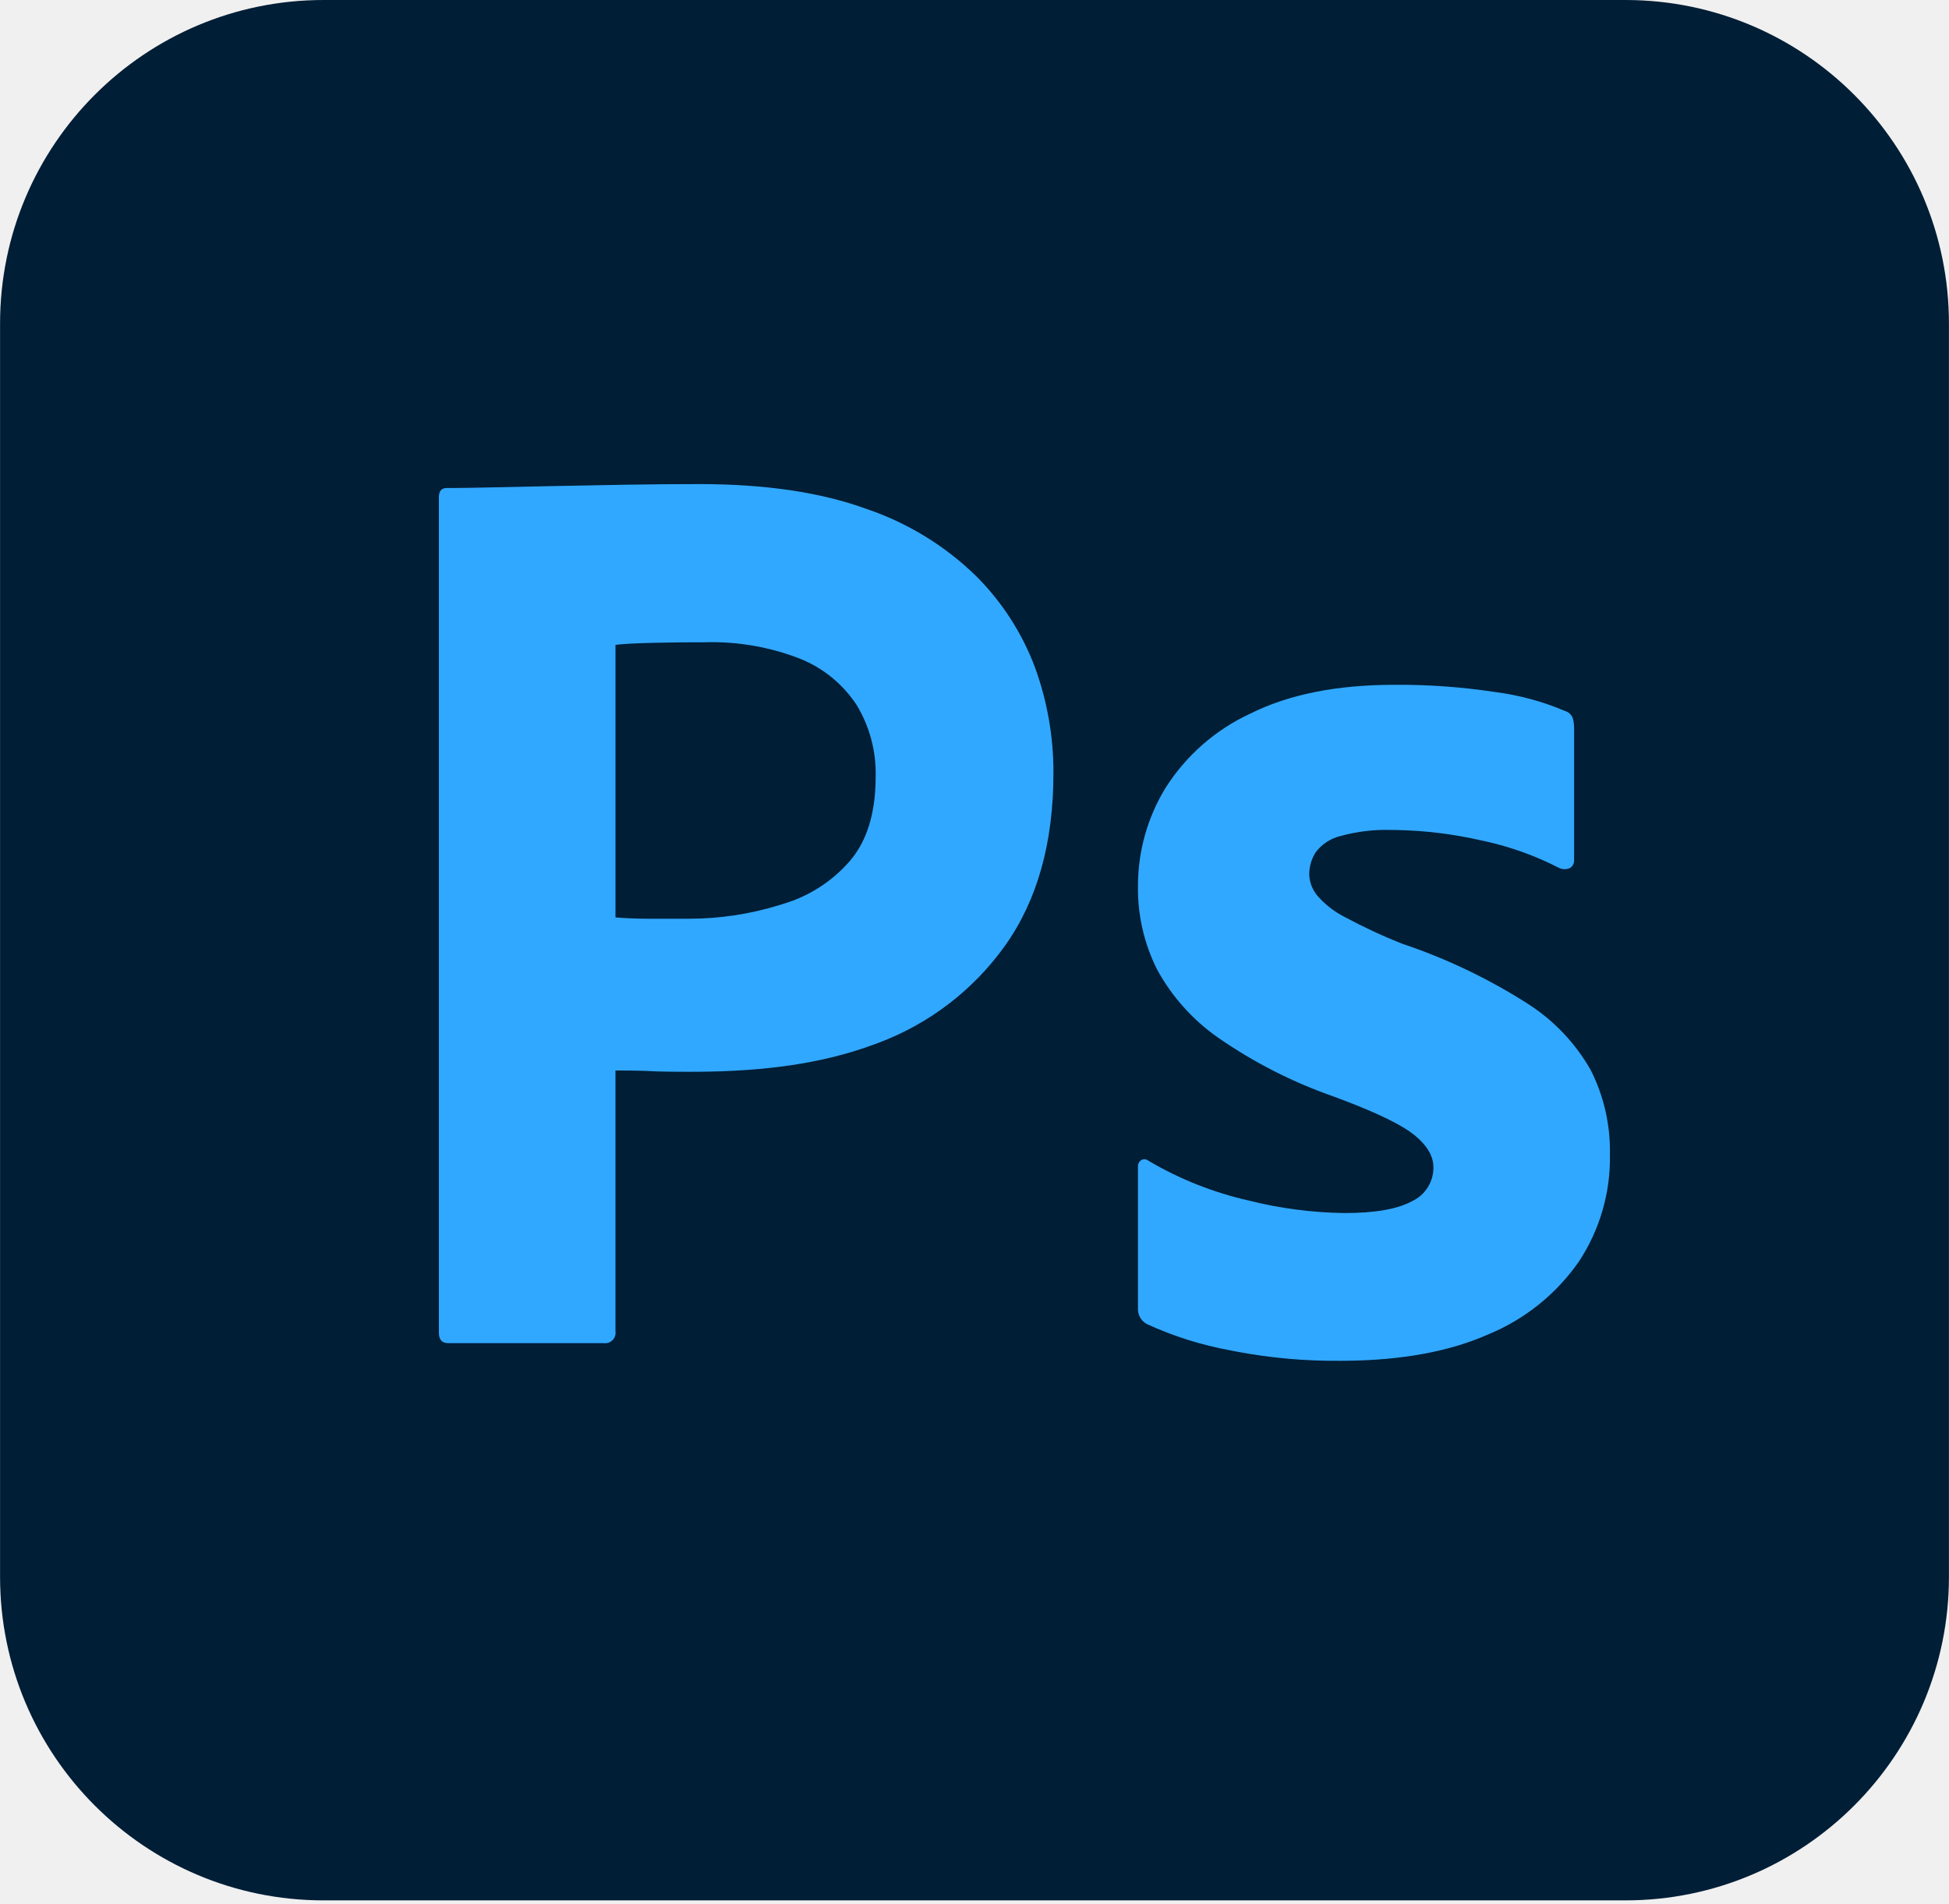
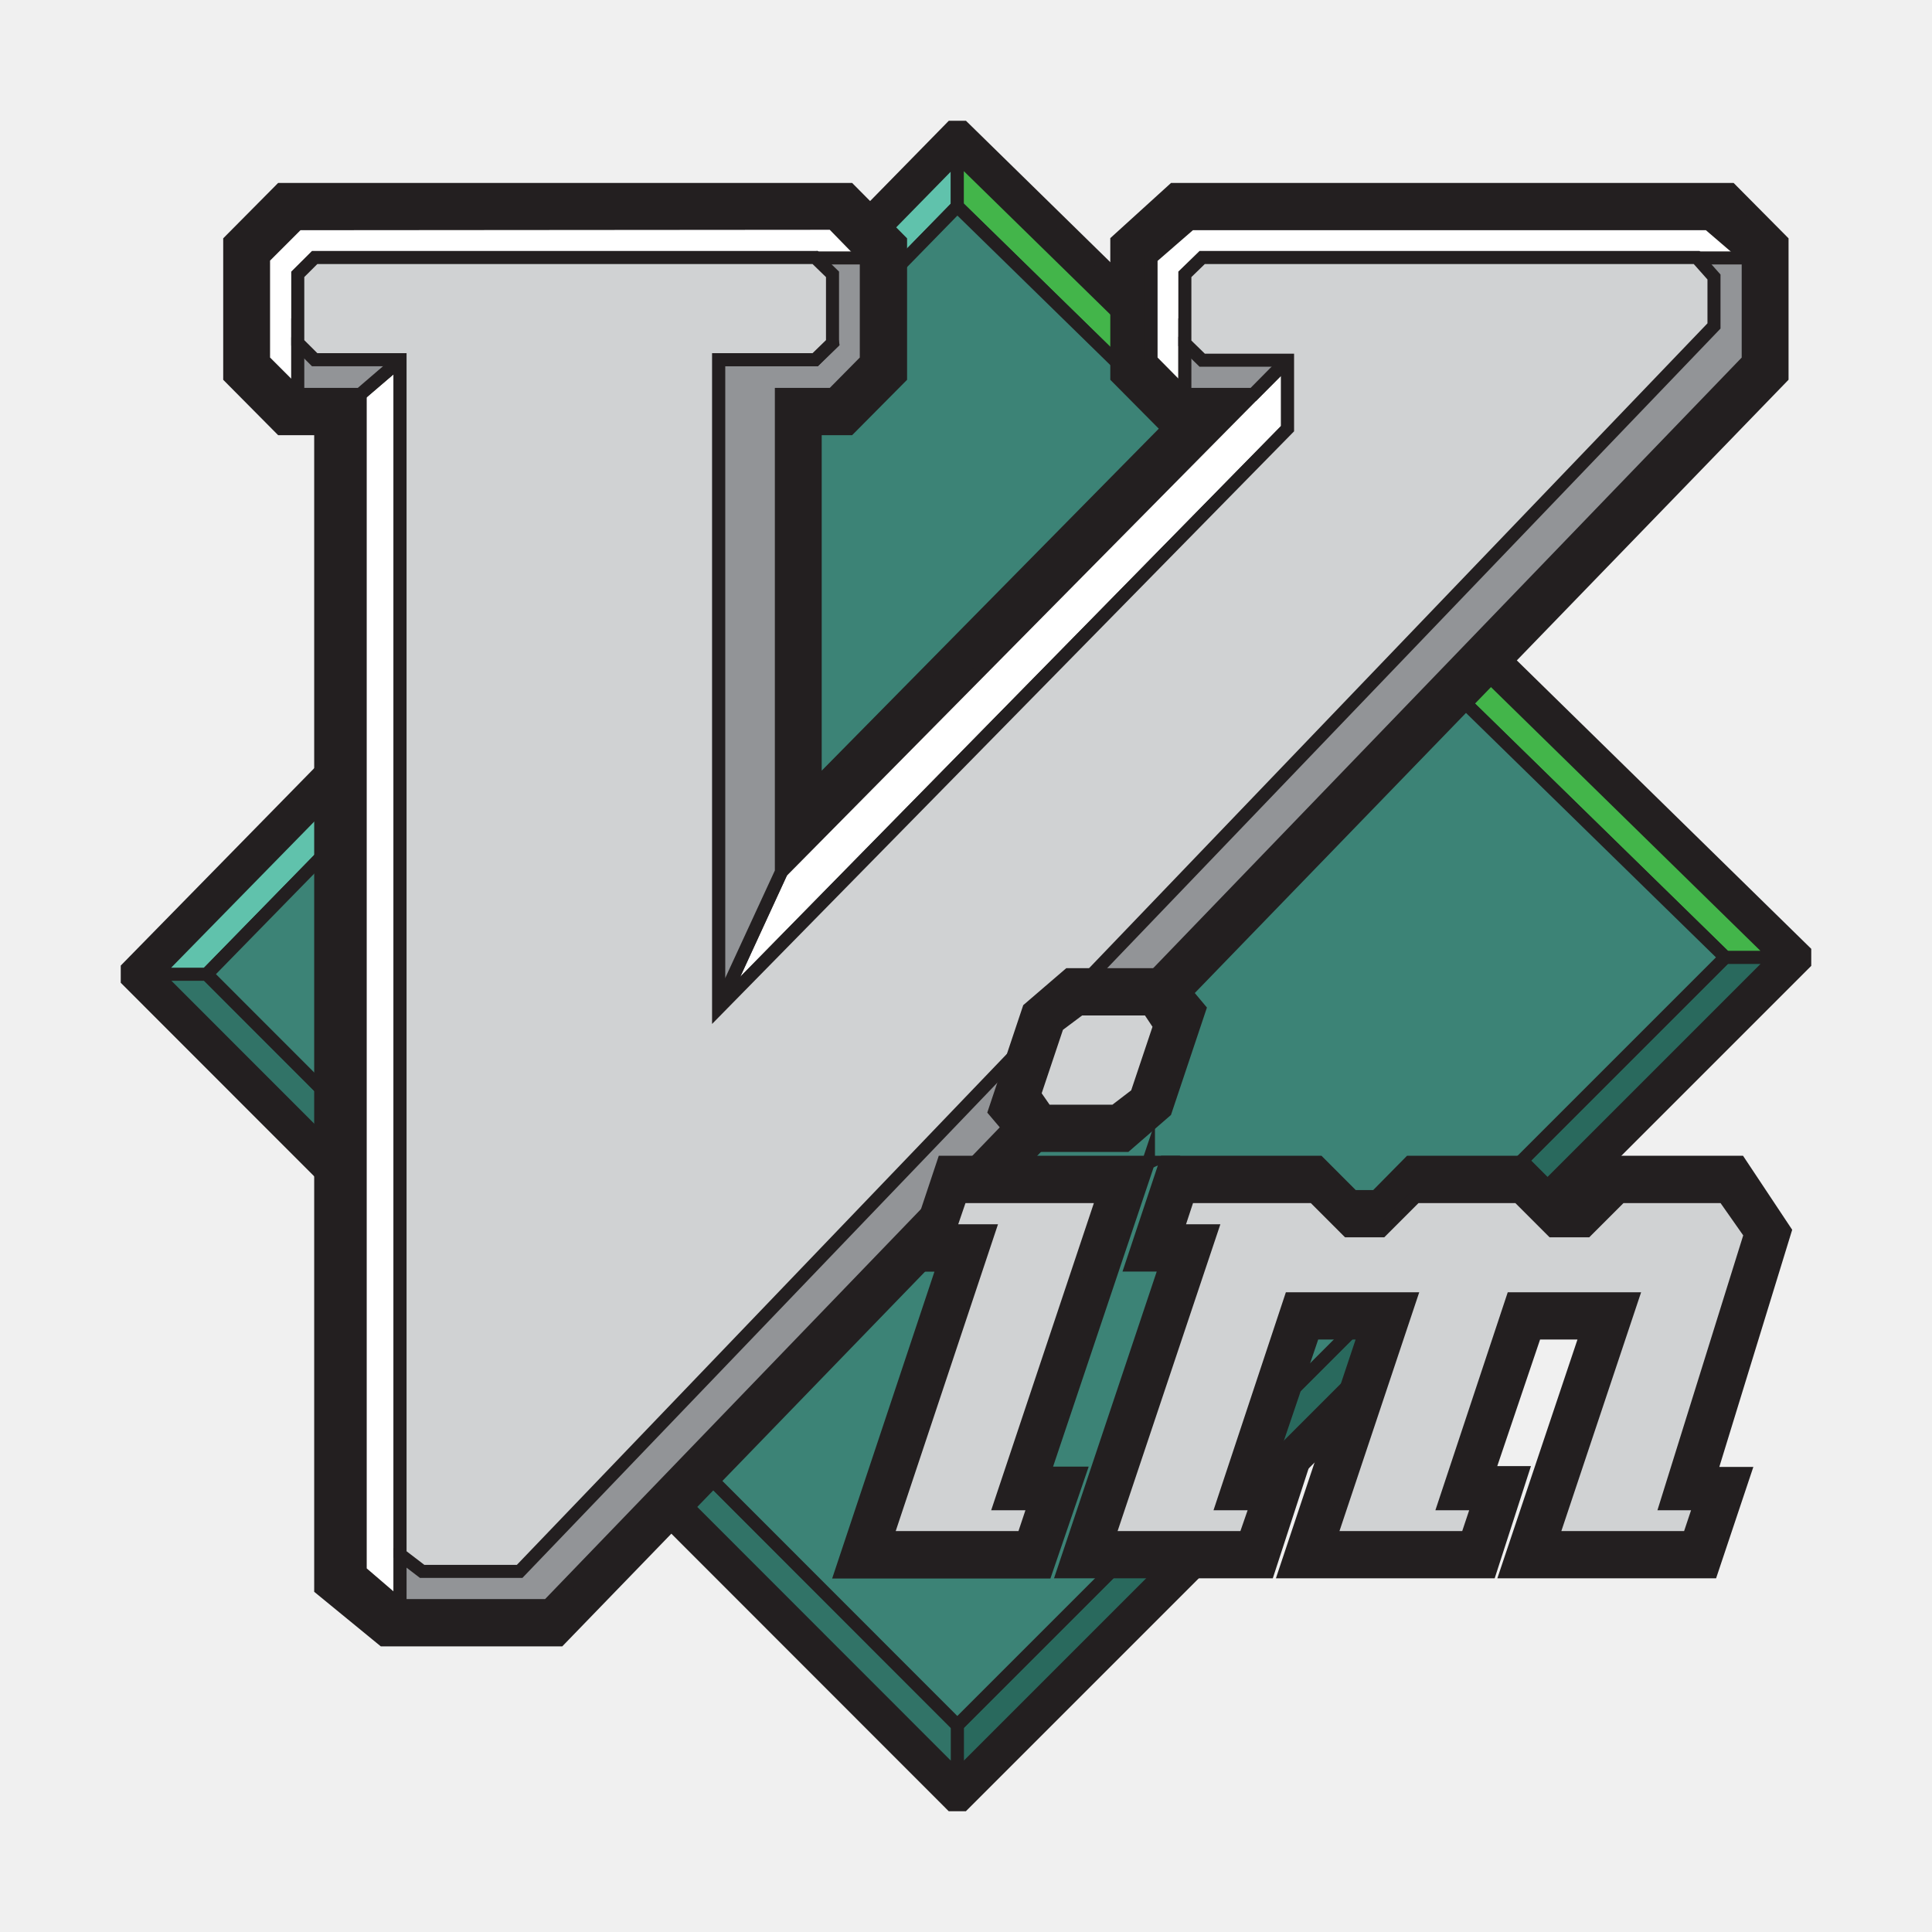
- <svg xmlns="http://www.w3.org/2000/svg" width="32.77" height="32" viewBox="0 0 256 250">
-   <rect width="256" height="249.6" fill="#001E36" rx="42.5" />
-   <path fill="#31A8FF" d="M57.644 175.035V65.297c0-.8.344-1.202 1.031-1.202l1.087-.003 1.858-.02 2.582-.051 8.65-.183 9.275-.172c3.262-.056 6.496-.086 9.702-.086 8.7 0 16.027 1.088 21.982 3.263a38.139 38.139 0 0 1 14.34 8.758 33.596 33.596 0 0 1 7.814 12.108 40.17 40.17 0 0 1 2.405 13.824c0 9.161-2.119 16.717-6.355 22.669a35.902 35.902 0 0 1-16.6 12.756l-.573.21c-6.973 2.601-14.695 3.541-23.164 3.6l-1.316.004-1.953-.01-.985-.014-1.098-.026-.662-.026-.402-.021-.989-.036-1.209-.025-1.82-.013-.405-.001v34.263a1.366 1.366 0 0 1-1.546 1.546H58.847c-.803 0-1.203-.456-1.203-1.374M80.84 84.703v35.792a53.16 53.16 0 0 0 4.12.172h5.668a40.277 40.277 0 0 0 11.533-1.727l.746-.233a18.515 18.515 0 0 0 8.759-5.668c2.152-2.538 3.267-6.035 3.344-10.492l.005-.499c.09-3.322-.774-6.6-2.491-9.445a16.015 16.015 0 0 0-7.47-6.097 31.829 31.829 0 0 0-12.537-2.146l-2.178.006-1.374.012-1.311.017-1.85.036-1.35.038-.701.026-.937.044-.798.049-.455.036-.393.038-.173.02zm123.93 29.284a40.153 40.153 0 0 0-9.458-3.442l-.76-.164a54.267 54.267 0 0 0-11.009-1.363l-.926-.011a22.21 22.21 0 0 0-6.44.773 5.786 5.786 0 0 0-3.35 2.146 5.408 5.408 0 0 0-.858 2.92 4.56 4.56 0 0 0 1.03 2.747 11.689 11.689 0 0 0 3.235 2.637l.372.197a71.946 71.946 0 0 0 7.556 3.52 74.88 74.88 0 0 1 16.4 7.814 24.941 24.941 0 0 1 8.416 8.845 23.581 23.581 0 0 1 2.49 10.99 24.686 24.686 0 0 1-4.122 14.169 27.11 27.11 0 0 1-11.936 9.53c-5.037 2.214-11.223 3.357-18.557 3.432l-.762.004a69.87 69.87 0 0 1-13.556-1.188l-.956-.186a46.302 46.302 0 0 1-10.905-3.435 2.224 2.224 0 0 1-1.202-1.89v-18.718a1.01 1.01 0 0 1 .43-.945.833.833 0 0 1 .944.086 45.879 45.879 0 0 0 13.223 5.238 54.53 54.53 0 0 0 12.537 1.632c4.006 0 6.954-.516 8.844-1.546a4.855 4.855 0 0 0 2.834-4.465c0-1.486-.859-2.918-2.576-4.293-.72-.576-1.753-1.203-3.097-1.88l-.643-.316-.686-.323-.36-.164-.754-.334a66.85 66.85 0 0 0-.393-.17l-.82-.344-.427-.175-.886-.355-.46-.18-.953-.367-.997-.373a63.13 63.13 0 0 1-15.199-7.728 26.21 26.21 0 0 1-8.071-9.016 23.682 23.682 0 0 1-2.49-10.905 24.62 24.62 0 0 1 3.606-12.88c2.7-4.27 6.576-7.67 11.163-9.788 5.037-2.517 11.333-3.777 18.89-3.779a83.61 83.61 0 0 1 13.224.945 34.663 34.663 0 0 1 9.206 2.49c.473.136.854.485 1.03.945.117.419.174.852.172 1.288v17.345c.025.41-.172.803-.515 1.03a1.66 1.66 0 0 1-1.478 0" />
+ <svg xmlns="http://www.w3.org/2000/svg" viewBox="0 0 32 32">
+   <defs>
+     <clipPath id="a">
+       <polygon points="2 2 30 2 30 30 2 30 2 2 2 2" style="fill:none;clip-rule:evenodd" />
+     </clipPath>
+   </defs>
+   <polygon points="29.989 15.856 15.856 2.011 2.011 16.136 15.856 29.989 29.989 15.856 29.989 15.856" style="fill:#231f20;fill-rule:evenodd" />
+   <g style="clip-path:url(#a)">
+     <polygon points="29.989 15.856 15.856 2.011 2.011 16.136 15.856 29.989 29.989 15.856 29.989 15.856" style="fill:none;stroke:#231f20;stroke-miterlimit:10;stroke-width:0.216px" />
+   </g>
+   <polygon points="28.575 15.856 29.422 15.856 15.856 29.422 15.856 28.575 28.575 15.856 28.575 15.856" style="fill:#29695d;fill-rule:evenodd" />
+   <polygon points="28.575 15.856 29.422 15.856 15.856 29.422 15.856 28.575 28.575 15.856 28.575 15.856" style="fill:none;stroke:#231f20;stroke-miterlimit:10;stroke-width:0.216px" />
+   <polygon points="2.578 16.136 3.425 16.136 15.856 28.575 15.856 29.422 2.578 16.136 2.578 16.136" style="fill:#317367;fill-rule:evenodd" />
+   <polygon points="2.578 16.136 3.425 16.136 15.856 28.575 15.856 29.422 2.578 16.136 2.578 16.136" style="fill:none;stroke:#231f20;stroke-miterlimit:10;stroke-width:0.216px" />
+   <polygon points="15.856 3.418 15.856 2.578 2.578 16.136 3.425 16.136 15.856 3.418 15.856 3.418" style="fill:#60c2ac;fill-rule:evenodd" />
+   <polygon points="15.856 3.418 15.856 2.578 2.578 16.136 3.425 16.136 15.856 3.418 15.856 3.418" style="fill:none;stroke:#231f20;stroke-miterlimit:10;stroke-width:0.216px" />
+   <polygon points="15.856 2.578 15.856 3.418 28.575 15.856 29.422 15.856 15.856 2.578 15.856 2.578" style="fill:#43b54a;fill-rule:evenodd" />
+   <polygon points="15.856 2.578 15.856 3.418 28.575 15.856 29.422 15.856 15.856 2.578 15.856 2.578" style="fill:none;stroke:#231f20;stroke-miterlimit:10;stroke-width:0.216px" />
+   <polygon points="15.856 28.575 28.575 15.856 15.856 3.418 3.425 16.136 15.856 28.575 15.856 28.575" style="fill:#3c8376;fill-rule:evenodd" />
+   <polygon points="15.856 28.575 28.575 15.856 15.856 3.418 3.425 16.136 15.856 28.575 15.856 28.575" style="fill:none;stroke:#231f20;stroke-miterlimit:10;stroke-width:0.216px" />
+   <polygon points="18.498 6.246 19.345 7.1 13.502 13.028 13.502 7.1 14.069 7.1 14.916 6.246 14.916 3.992 14.069 3.138 4.652 3.138 3.805 3.992 3.805 6.246 4.652 7.1 5.312 7.1 5.312 26.314 6.346 27.161 9.267 27.161 29.516 6.246 29.516 3.992 28.669 3.138 19.438 3.138 18.498 3.992 18.498 6.246 18.498 6.246" style="fill:#231f20;fill-rule:evenodd" />
+   <polygon points="18.498 6.246 19.345 7.1 13.502 13.028 13.502 7.1 14.069 7.1 14.916 6.246 14.916 3.992 14.069 3.138 4.652 3.138 3.805 3.992 3.805 6.246 4.652 7.1 5.312 7.1 5.312 26.314 6.346 27.161 9.267 27.161 29.516 6.246 29.516 3.992 28.669 3.138 19.438 3.138 18.498 3.992 18.498 6.246 18.498 6.246" style="fill:none;stroke:#231f20;stroke-miterlimit:10;stroke-width:0.216px" />
+   <polygon points="4.932 6.533 4.365 5.966 4.365 4.272 4.932 3.705 13.789 3.698 14.349 4.272 13.789 4.544 13.502 4.272 4.932 5.679 4.932 6.533 4.932 6.533" style="fill:#fff;fill-rule:evenodd" />
+   <polygon points="4.932 6.533 4.365 5.966 4.365 4.272 4.932 3.705 13.789 3.698 14.349 4.272 13.789 4.544 13.502 4.272 4.932 5.679 4.932 6.533 4.932 6.533" style="fill:none;stroke:#231f20;stroke-miterlimit:10;stroke-width:0.216px" />
+   <polygon points="6.626 26.594 5.966 26.027 5.966 6.526 6.626 5.966 6.626 26.594 6.626 26.594" style="fill:#fff;fill-rule:evenodd" />
+   <polygon points="6.626 26.594 5.966 26.027 5.966 6.526 6.626 5.966 6.626 26.594 6.626 26.594" style="fill:none;stroke:#231f20;stroke-miterlimit:10;stroke-width:0.216px" />
+   <polygon points="20.759 6.533 21.326 5.966 21.326 7.1 11.902 16.703 12.942 14.442 20.759 6.533 20.759 6.533" style="fill:#fff;fill-rule:evenodd" />
+   <polygon points="20.759 6.533 21.326 5.966 21.326 7.1 11.902 16.703 12.942 14.442 20.759 6.533 20.759 6.533" style="fill:none;stroke:#231f20;stroke-miterlimit:10;stroke-width:0.216px" />
+   <polygon points="6.82 5.686 6.626 5.966 5.966 6.533 4.932 6.533 4.932 5.399 6.82 5.686 6.82 5.686" style="fill:#929497;fill-rule:evenodd" />
+   <polygon points="6.82 5.686 6.626 5.966 5.966 6.533 4.932 6.533 4.932 5.399 6.82 5.686 6.82 5.686" style="fill:none;stroke:#231f20;stroke-miterlimit:10;stroke-width:0.216px" />
+   <polygon points="12.942 6.533 12.942 14.442 11.902 16.696 11.902 5.958 13.502 5.958 13.789 5.678 13.502 4.272 14.349 4.272 14.349 5.966 13.789 6.533 12.942 6.533 12.942 6.533" style="fill:#929497;fill-rule:evenodd" />
+   <polygon points="12.942 6.533 12.942 14.442 11.902 16.696 11.902 5.958 13.502 5.958 13.789 5.678 13.502 4.272 14.349 4.272 14.349 5.966 13.789 6.533 12.942 6.533 12.942 6.533" style="fill:none;stroke:#231f20;stroke-miterlimit:10;stroke-width:0.216px" />
+   <polygon points="19.625 6.533 19.065 5.966 19.065 4.272 19.718 3.705 28.295 3.705 28.956 4.272 28.008 5.119 19.625 5.679 19.625 6.533 19.625 6.533" style="fill:#fff;fill-rule:evenodd" />
+   <polygon points="19.625 6.533 19.065 5.966 19.065 4.272 19.718 3.705 28.295 3.705 28.956 4.272 28.008 5.119 19.625 5.679 19.625 6.533 19.625 6.533" style="fill:none;stroke:#231f20;stroke-miterlimit:10;stroke-width:0.216px" />
+   <polygon points="28.956 5.966 9.074 26.594 6.626 26.594 6.626 25.747 8.42 25.747 28.295 5.399 28.008 4.272 28.956 4.272 28.956 5.966 28.956 5.966" style="fill:#929497;fill-rule:evenodd" />
+   <polygon points="28.956 5.966 9.074 26.594 6.626 26.594 6.626 25.747 8.42 25.747 28.295 5.399 28.008 4.272 28.956 4.272 28.956 5.966 28.956 5.966" style="fill:none;stroke:#231f20;stroke-miterlimit:10;stroke-width:0.216px" />
+   <polygon points="21.512 5.686 21.319 5.966 20.759 6.533 19.625 6.533 19.625 5.399 21.512 5.686 21.512 5.686" style="fill:#929497;fill-rule:evenodd" />
+   <polygon points="21.512 5.686 21.319 5.966 20.759 6.533 19.625 6.533 19.625 5.399 21.512 5.686 21.512 5.686" style="fill:none;stroke:#231f20;stroke-miterlimit:10;stroke-width:0.216px" />
+   <polygon points="11.902 16.696 11.902 5.958 13.502 5.958 13.789 5.679 13.789 4.544 13.502 4.265 5.212 4.265 4.932 4.544 4.932 5.679 5.212 5.958 6.626 5.958 6.626 25.747 6.992 26.027 8.607 26.027 28.389 5.399 28.389 4.588 28.102 4.265 19.912 4.265 19.625 4.544 19.625 5.686 19.912 5.966 21.326 5.966 21.326 7.1 11.902 16.696 11.902 16.696" style="fill:#d0d2d3;fill-rule:evenodd" />
+   <polygon points="11.902 16.696 11.902 5.958 13.502 5.958 13.789 5.679 13.789 4.544 13.502 4.265 5.212 4.265 4.932 4.544 4.932 5.679 5.212 5.958 6.626 5.958 6.626 25.747 6.992 26.027 8.607 26.027 28.389 5.399 28.389 4.588 28.102 4.265 19.912 4.265 19.625 4.544 19.625 5.686 19.912 5.966 21.326 5.966 21.326 7.1 11.902 16.696 11.902 16.696" style="fill:none;stroke:#231f20;stroke-miterlimit:10;stroke-width:0.216px" />
+   <polygon points="17.041 16.711 17.701 16.144 19.395 16.144 19.869 16.711 19.302 18.405 18.649 18.972 16.955 18.972 16.474 18.405 17.041 16.711 17.041 16.711" style="fill:#231f20;fill-rule:evenodd" />
+   <polygon points="17.041 16.711 17.701 16.144 19.395 16.144 19.869 16.711 19.302 18.405 18.649 18.972 16.955 18.972 16.474 18.405 17.041 16.711 17.041 16.711" style="fill:none;stroke:#231f20;stroke-miterlimit:10;stroke-width:0.216px" />
+   <polygon points="17.608 26.034 19.309 20.953 18.742 20.953 19.309 19.251 21.843 19.251 22.41 19.819 22.79 19.819 23.35 19.251 25.238 19.251 25.805 19.819 26.178 19.819 26.745 19.251 28.812 19.251 29.566 20.386 28.331 24.405 28.891 24.405 28.346 26.034 24.951 26.034 26.278 22.079 25.431 22.079 24.649 24.391 25.209 24.391 24.678 26.034 21.283 26.034 22.603 22.079 21.756 22.079 20.967 24.405 21.534 24.405 21.003 26.034 17.608 26.034 17.608 26.034" style="fill:#231f20;fill-rule:evenodd" />
+   <polygon points="17.608 26.034 19.309 20.953 18.742 20.953 19.309 19.251 21.843 19.251 22.41 19.819 22.79 19.819 23.35 19.251 25.238 19.251 25.805 19.819 26.178 19.819 26.745 19.251 28.812 19.251 29.566 20.386 28.331 24.405 28.891 24.405 28.346 26.034 24.951 26.034 26.278 22.079 25.431 22.079 24.649 24.391 25.209 24.391 24.678 26.034 21.283 26.034 22.603 22.079 21.756 22.079 20.967 24.405 21.534 24.405 21.003 26.034 17.608 26.034 17.608 26.034" style="fill:none;stroke:#231f20;stroke-miterlimit:10;stroke-width:0.216px" />
+   <polygon points="28.554 19.819 28.992 20.443 27.599 24.907 28.159 24.907 27.972 25.467 25.711 25.467 27.032 21.512 25.051 21.512 23.924 24.907 24.484 24.907 24.297 25.467 22.036 25.467 23.357 21.512 21.376 21.512 20.249 24.907 20.816 24.907 20.622 25.467 18.361 25.467 20.063 20.386 19.495 20.386 19.682 19.819 21.756 19.819 22.323 20.386 22.883 20.386 23.45 19.819 25.144 19.819 25.711 20.386 26.278 20.386 26.845 19.819 28.554 19.819 28.554 19.819" style="fill:#d0d2d3;fill-rule:evenodd" />
+   <polygon points="28.554 19.819 28.992 20.443 27.599 24.907 28.159 24.907 27.972 25.467 25.711 25.467 27.032 21.512 25.051 21.512 23.924 24.907 24.484 24.907 24.297 25.467 22.036 25.467 23.357 21.512 21.376 21.512 20.249 24.907 20.816 24.907 20.622 25.467 18.361 25.467 20.063 20.386 19.495 20.386 19.682 19.819 21.756 19.819 22.323 20.386 22.883 20.386 23.45 19.819 25.144 19.819 25.711 20.386 26.278 20.386 26.845 19.819 28.554 19.819 28.554 19.819" style="fill:none;stroke:#231f20;stroke-miterlimit:10;stroke-width:0.216px" />
+   <path d="M19.022,19.251,17.292,24.4h.589l-.56,1.637H13.933l1.694-5.082H15.06l3.962-1.7Zm-3.962,1.7.567-1.7h3.4l-3.962,1.7Z" style="fill:#231f20;fill-rule:evenodd" />
+   <path d="M19.022,19.251,17.292,24.4h.589l-.56,1.637H13.933l1.694-5.082H15.06l3.962-1.7Zm-3.962,1.7.567-1.7h3.4l-3.962,1.7Z" style="fill:none;stroke:#231f20;stroke-miterlimit:10;stroke-width:0.216px" />
+   <polygon points="16.947 25.467 17.134 24.907 16.567 24.907 18.268 19.819 15.914 19.819 15.72 20.386 16.38 20.386 14.686 25.467 16.947 25.467 16.947 25.467" style="fill:#d0d2d3;fill-rule:evenodd" />
+   <polygon points="16.947 25.467 17.134 24.907 16.567 24.907 18.268 19.819 15.914 19.819 15.72 20.386 16.38 20.386 14.686 25.467 16.947 25.467 16.947 25.467" style="fill:none;stroke:#231f20;stroke-miterlimit:10;stroke-width:0.216px" />
+   <polygon points="18.828 18.125 19.208 16.991 19.022 16.711 17.888 16.711 17.514 16.991 17.134 18.125 17.328 18.405 18.462 18.405 18.828 18.125 18.828 18.125" style="fill:#d0d2d3;fill-rule:evenodd" />
+   <polygon points="18.828 18.125 19.208 16.991 19.022 16.711 17.888 16.711 17.514 16.991 17.134 18.125 17.328 18.405 18.462 18.405 18.828 18.125 18.828 18.125" style="fill:none;stroke:#231f20;stroke-miterlimit:10;stroke-width:0.216px" />
</svg>
